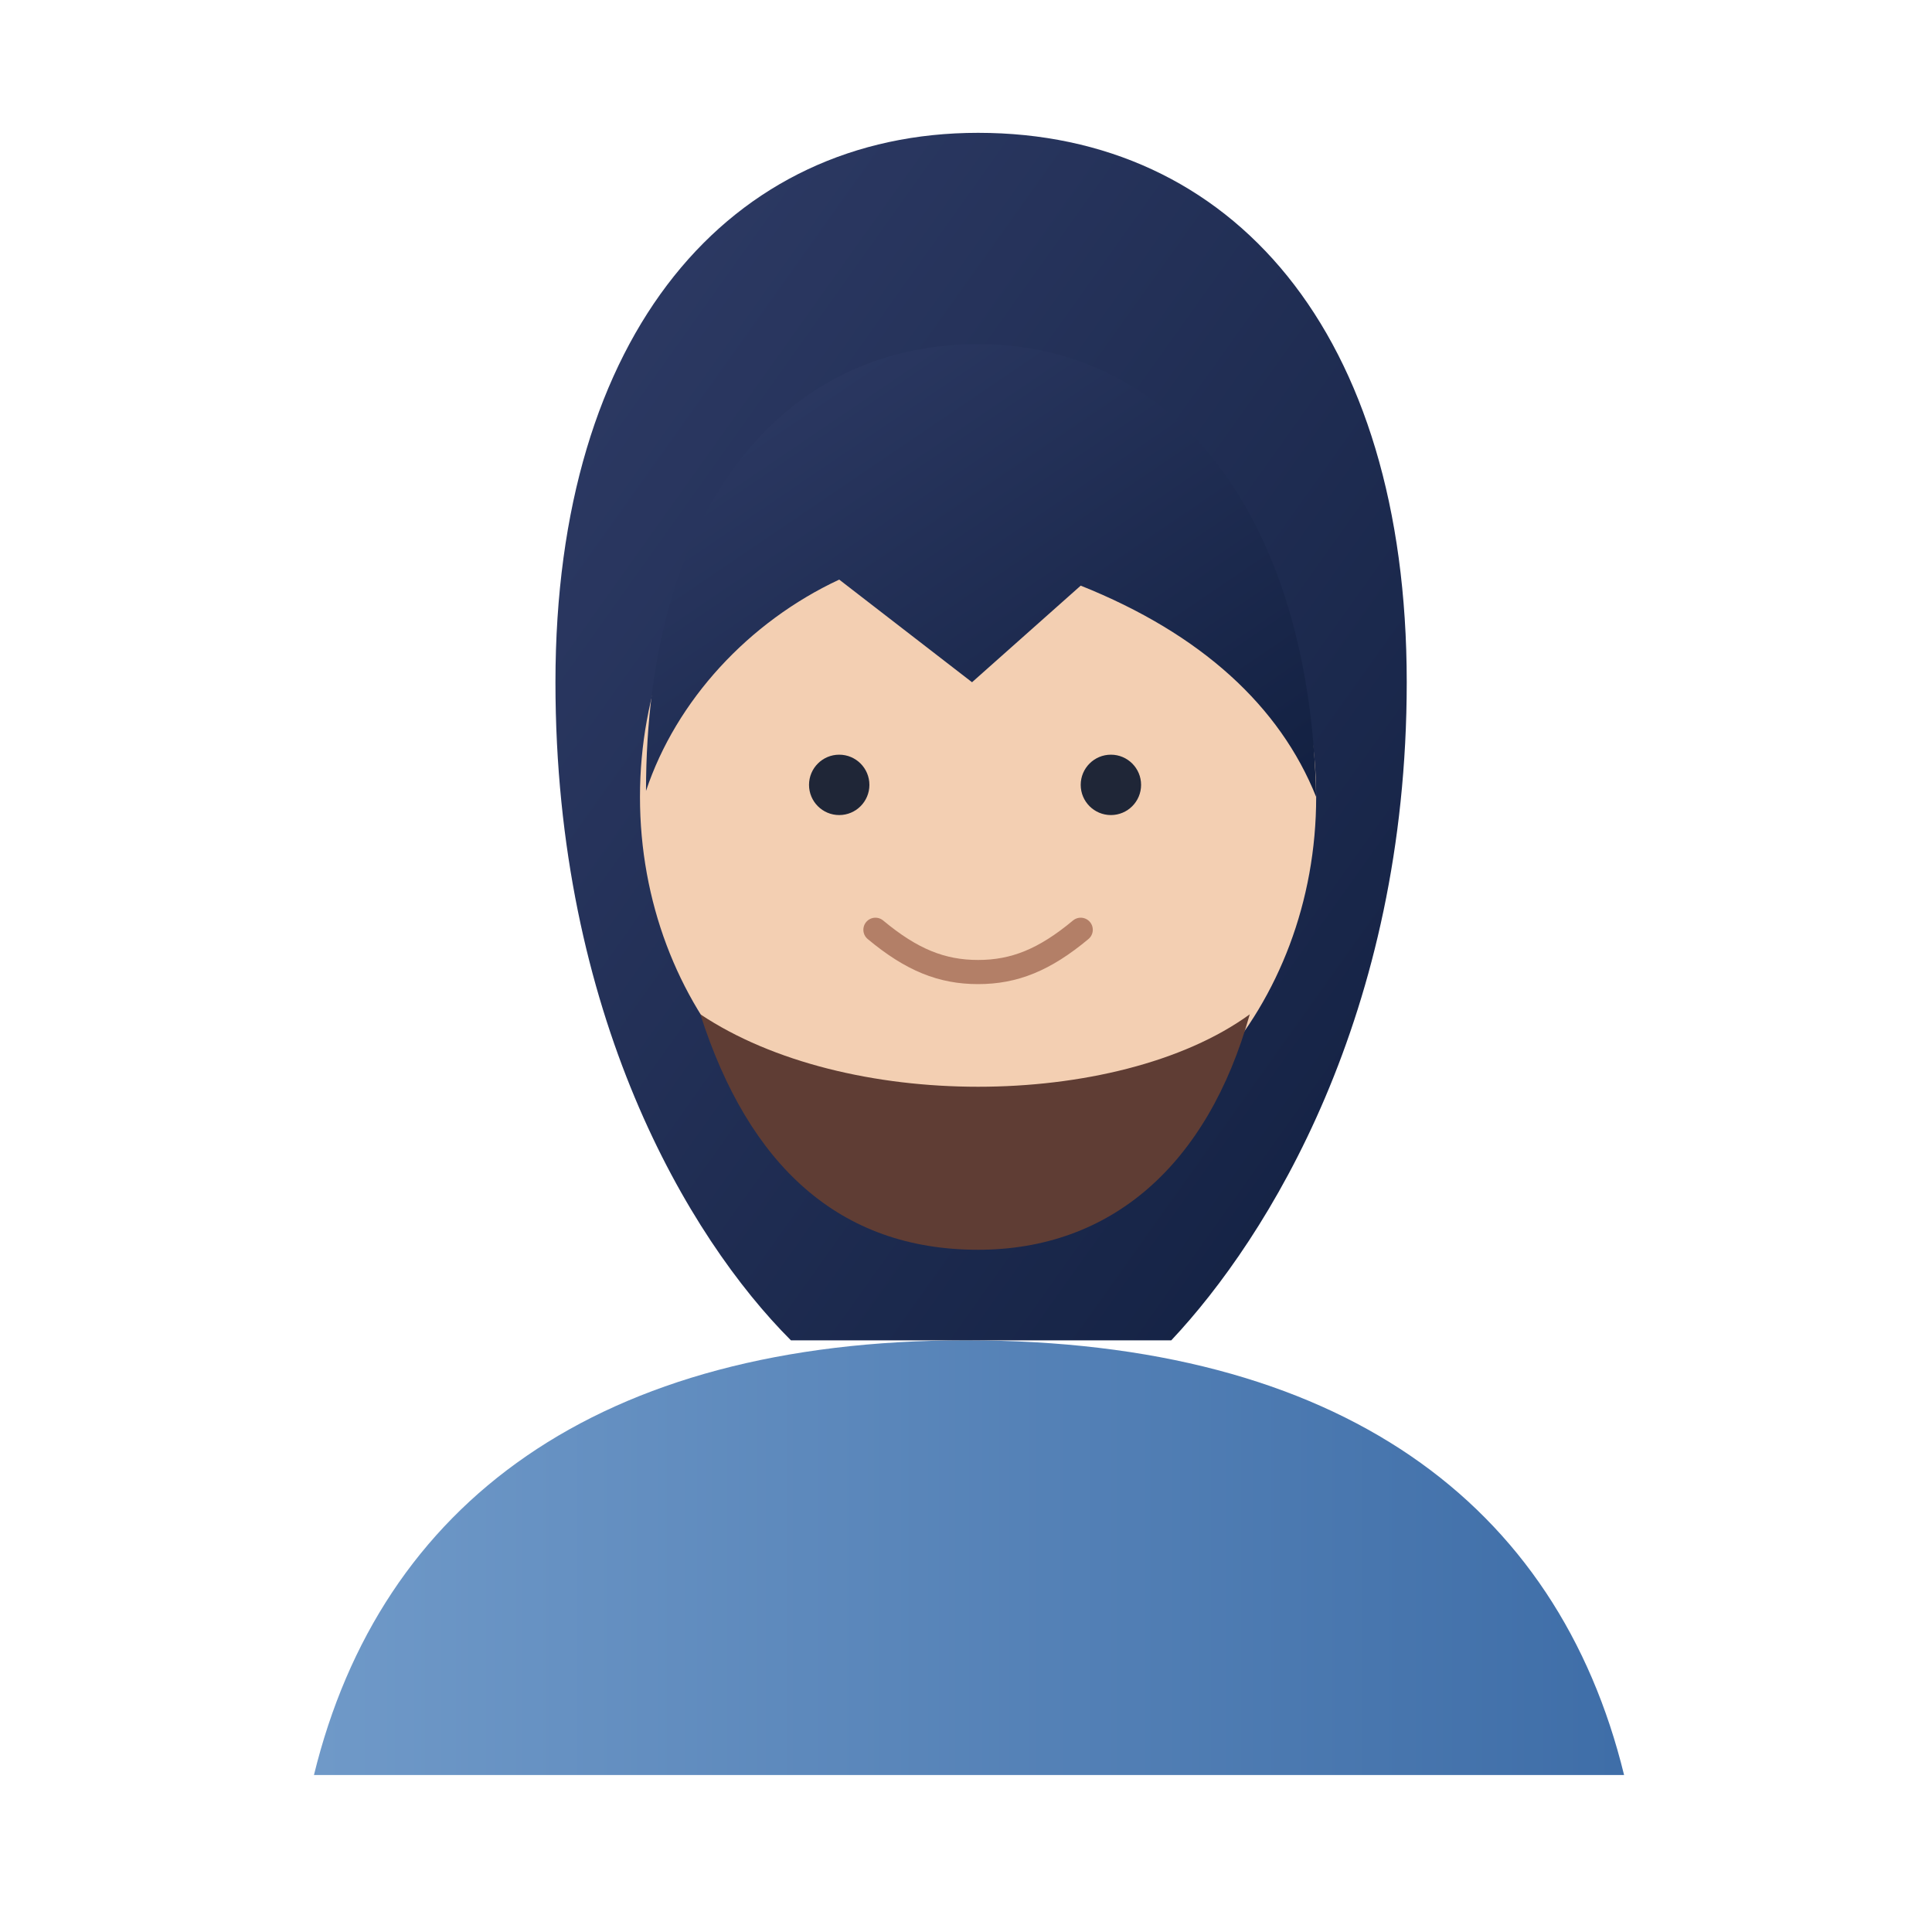
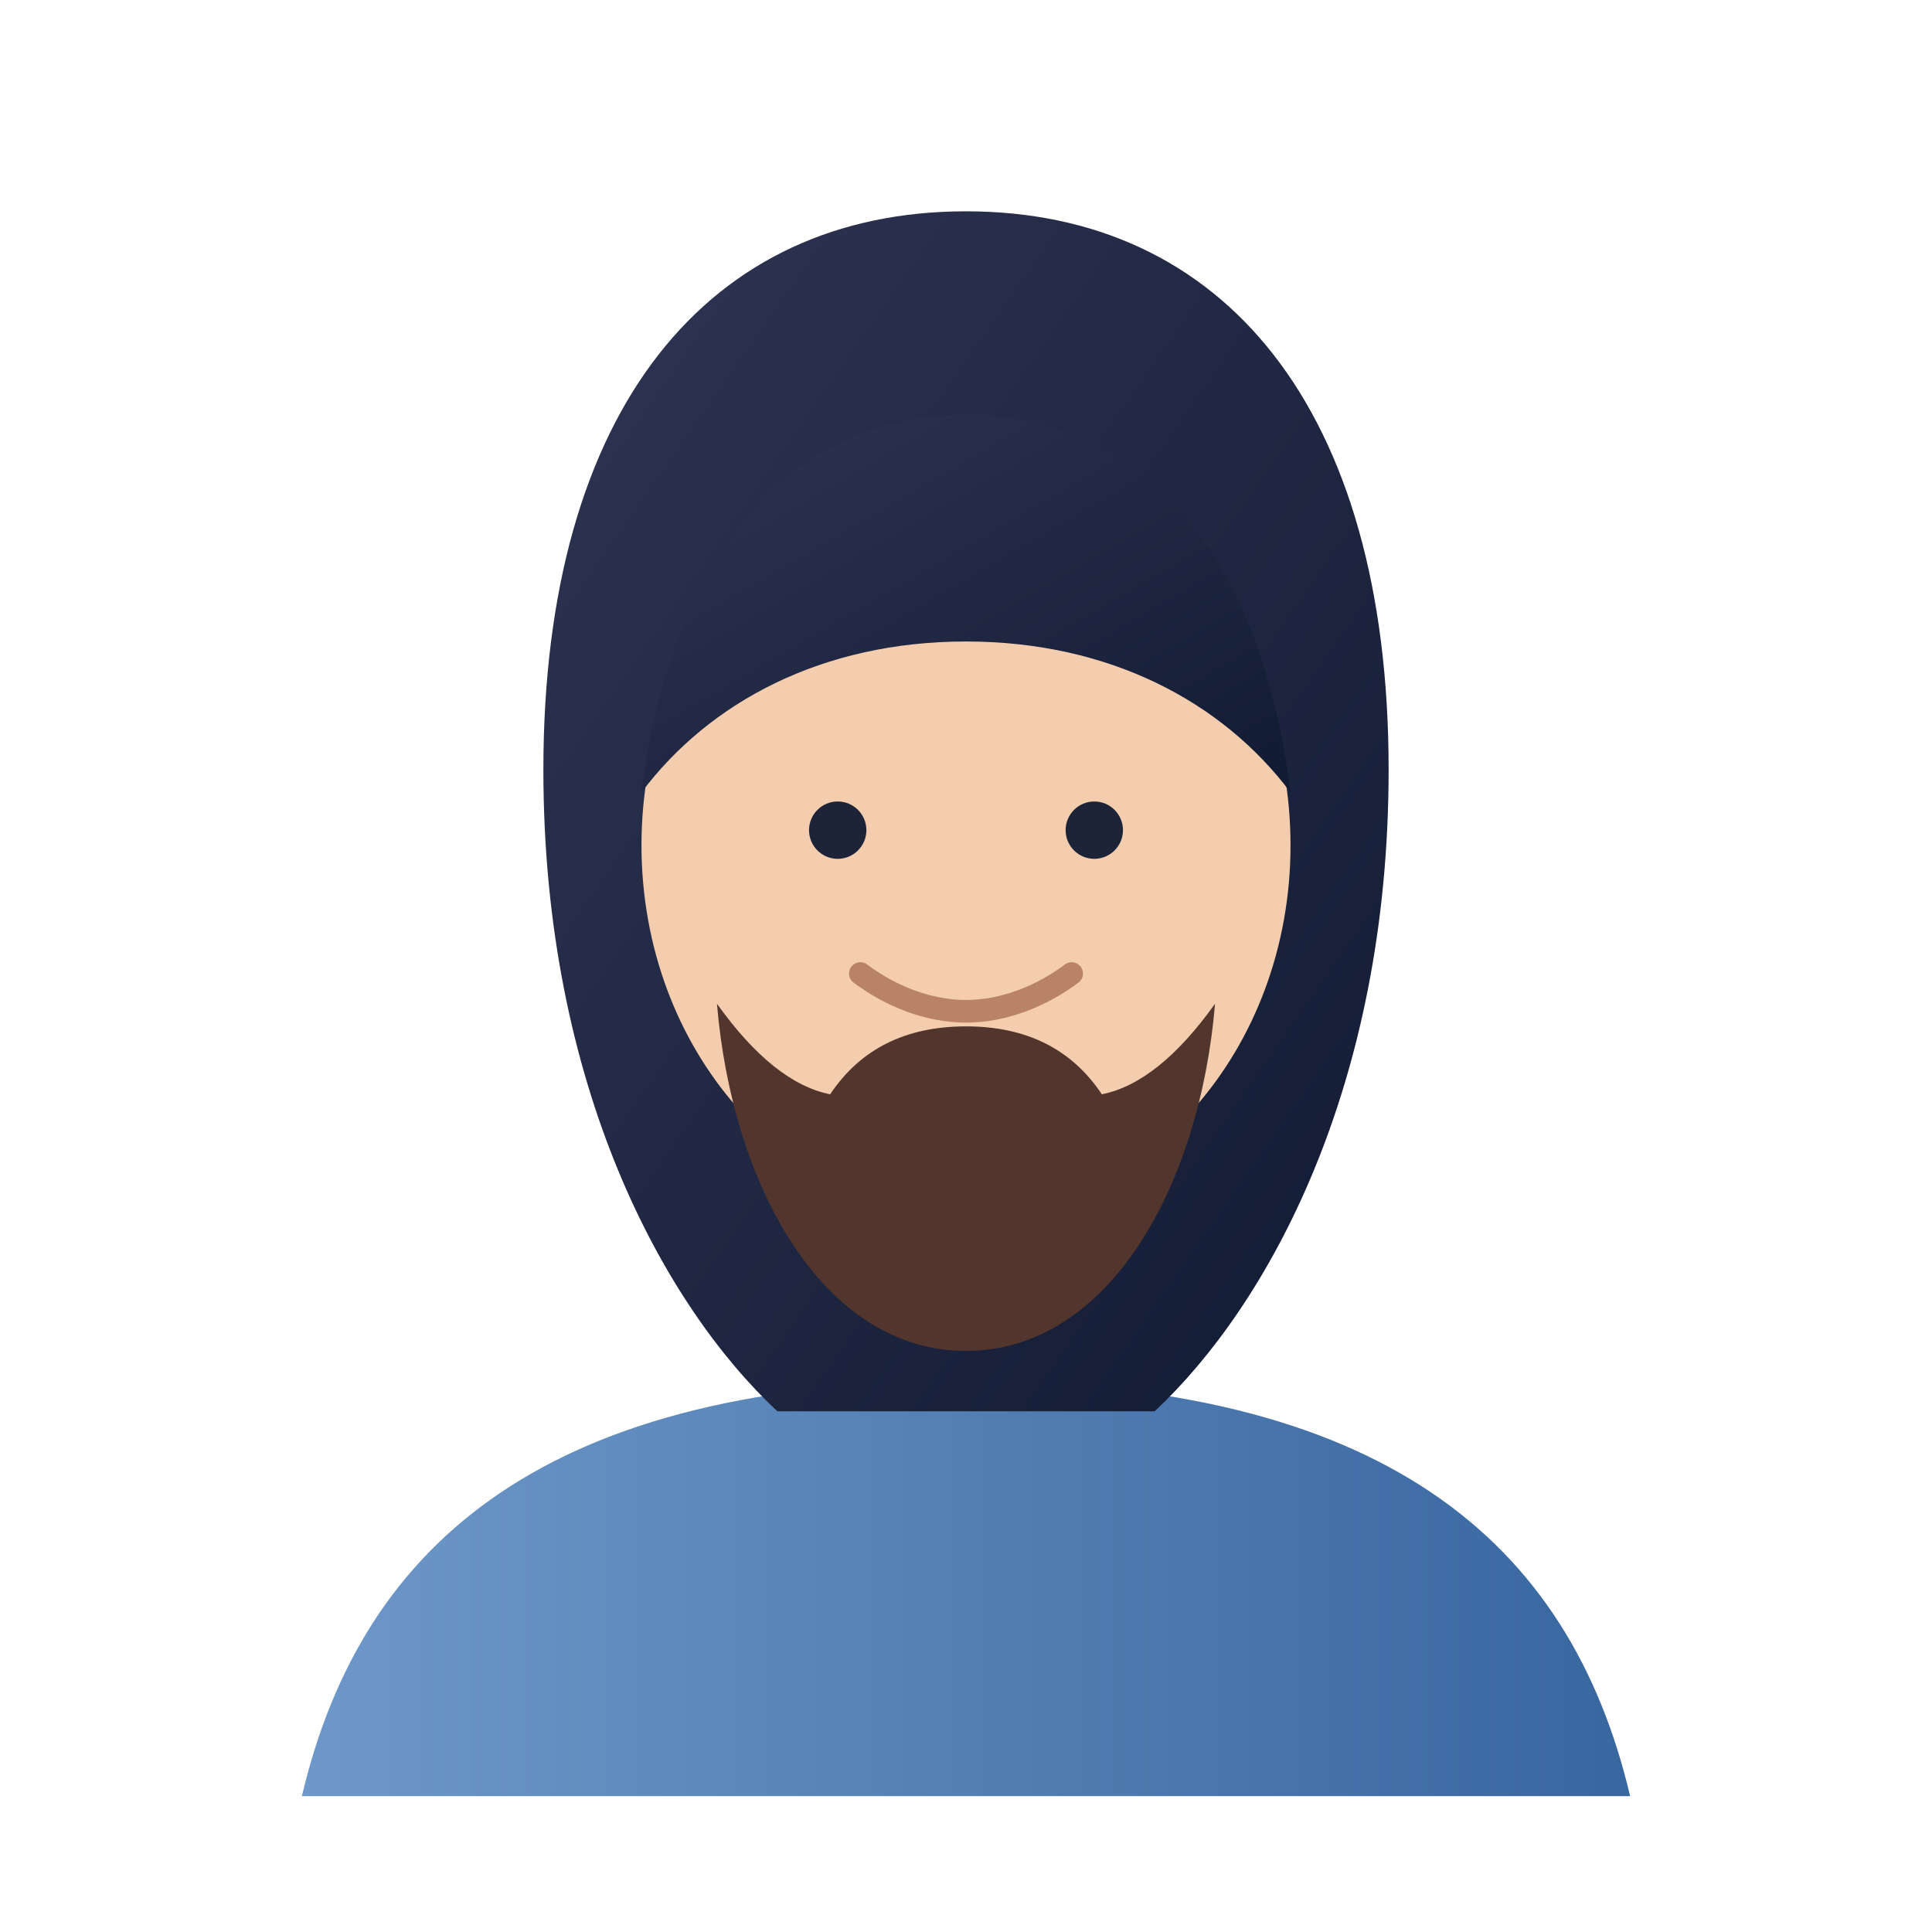
- <svg xmlns="http://www.w3.org/2000/svg" viewBox="0 0 320 320" role="img" aria-label="Male avatar">
+ <svg xmlns="http://www.w3.org/2000/svg" viewBox="0 0 256 256" role="img" aria-label="Male avatar">
  <defs>
-     <linearGradient id="maleHair" x1="0" y1="0" x2="1" y2="1">
-       <stop offset="0%" stop-color="#2f3c67" />
-       <stop offset="100%" stop-color="#122041" />
+     <linearGradient id="shirtMale" x1="0" y1="0" x2="1" y2="0">
+       <stop offset="0%" stop-color="#6e98c9" />
+       <stop offset="100%" stop-color="#38669f" />
    </linearGradient>
-     <linearGradient id="maleShirt" x1="0" y1="0" x2="1" y2="0">
-       <stop offset="0%" stop-color="#6f99c8" />
-       <stop offset="100%" stop-color="#3f6ea8" />
+     <linearGradient id="hairMale" x1="0" y1="0" x2="1" y2="1">
+       <stop offset="0%" stop-color="#2f3552" />
+       <stop offset="100%" stop-color="#111a33" />
    </linearGradient>
  </defs>
-   <path d="M52 294c11-45 47-72 108-72 62 0 98 27 109 72H52z" fill="url(#maleShirt)" />
-   <path d="M92 113c0-58 29-91 70-91 42 0 71 33 71 91 0 55-23 92-39 109H131c-17-17-39-54-39-109z" fill="url(#maleHair)" />
-   <ellipse cx="162" cy="132" rx="56" ry="63" fill="#f3cfb2" />
-   <path d="M107 131c5-15 17-28 32-35l22 17 18-16c20 8 33 20 39 35-1-47-24-75-56-75-33 0-55 28-55 74z" fill="url(#maleHair)" />
-   <path d="M116 168c8 25 23 39 46 39 22 0 38-14 45-39-11 8-28 12-45 12s-34-4-46-12z" fill="#5f3d34" />
-   <circle cx="139" cy="130" r="5" fill="#1f2637" />
-   <circle cx="184" cy="130" r="5" fill="#1f2637" />
-   <path d="M145 154c6 5 11 7 17 7s11-2 17-7" stroke="#b37f67" stroke-width="4" fill="none" stroke-linecap="round" />
+   <path d="M40 238c8-34 33-55 88-55s80 21 88 55H40z" fill="url(#shirtMale)" />
+   <path d="M72 102c0-48 22-74 56-74s56 26 56 74c0 42-16 71-31 85h-50c-15-14-31-43-31-85z" fill="url(#hairMale)" />
+   <ellipse cx="128" cy="112" rx="43" ry="49" fill="#f3cdae" />
+   <path d="M85 105c4-32 20-50 43-50s39 18 43 50c-9-12-24-20-43-20s-34 8-43 20z" fill="url(#hairMale)" />
+   <path d="M95 133c5 7 10 11 15 12 4-6 10-9 18-9s14 3 18 9c5-1 10-5 15-12-2 24-14 46-33 46s-31-22-33-46z" fill="#52352d" />
+   <circle cx="111" cy="110" r="3.8" fill="#1d2438" />
+   <circle cx="145" cy="110" r="3.8" fill="#1d2438" />
+   <path d="M114 129c4 3 9 5 14 5s10-2 14-5" stroke="#b9836a" stroke-width="3" fill="none" stroke-linecap="round" />
</svg>
